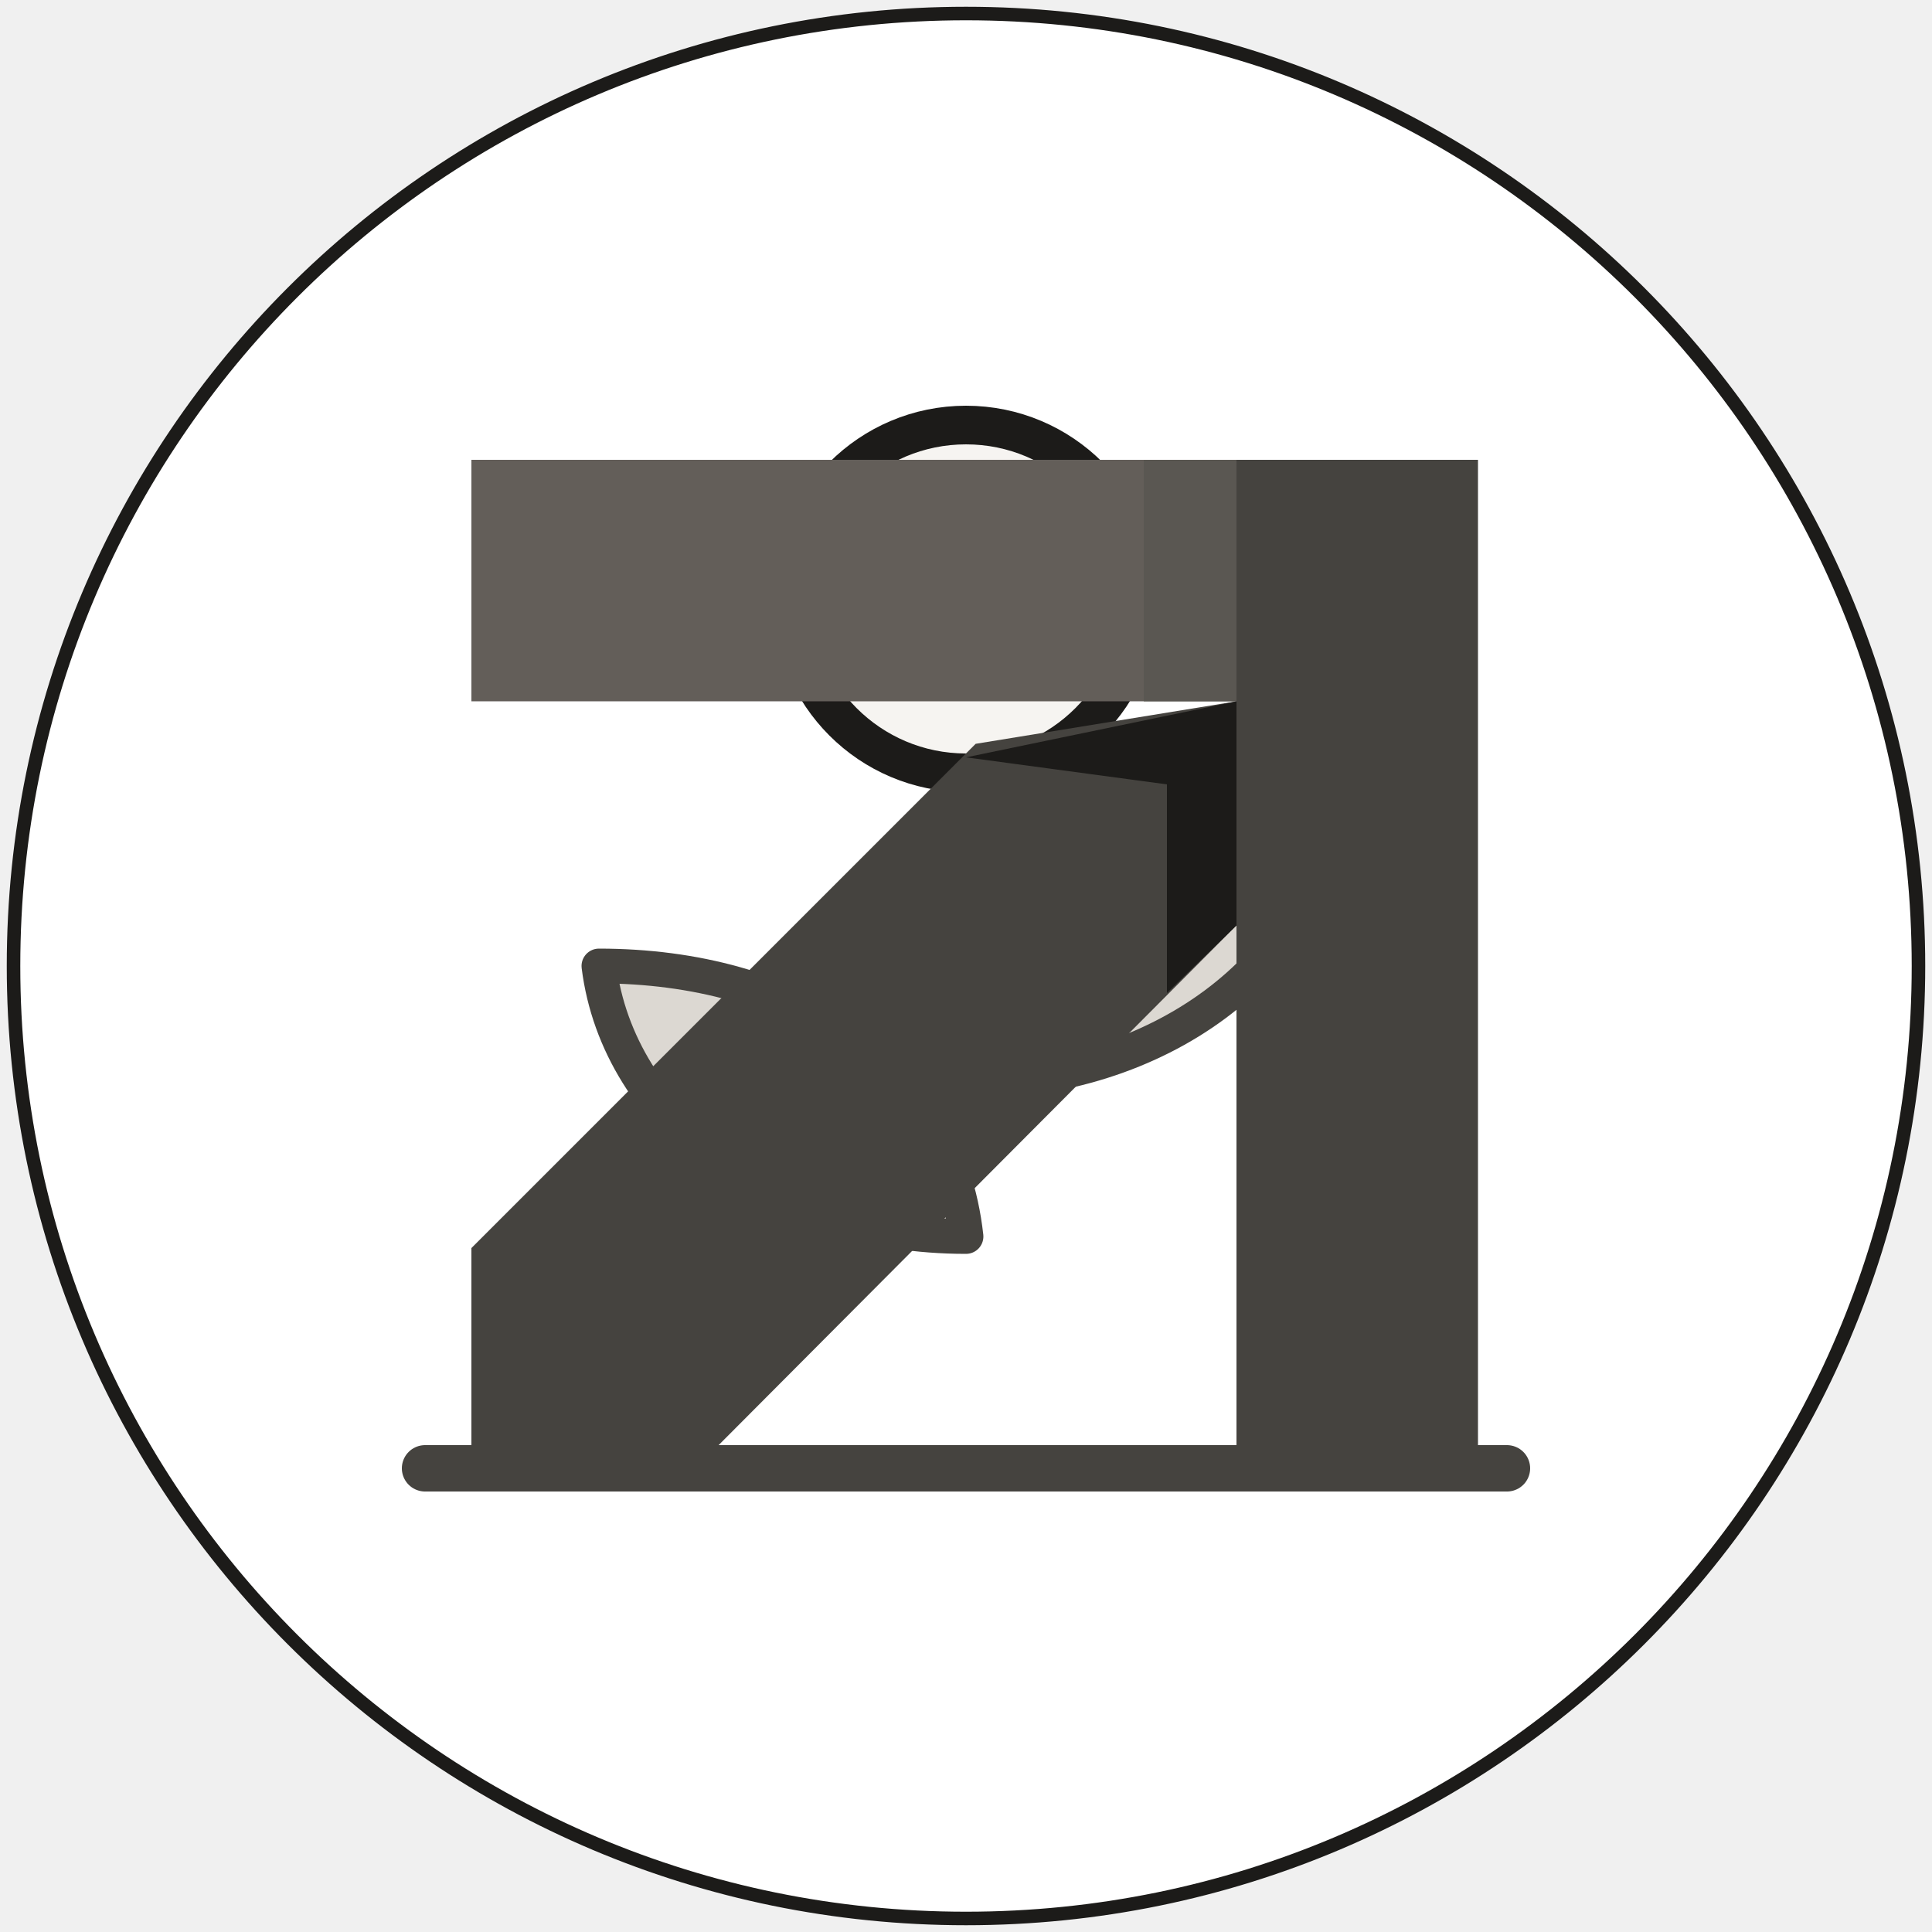
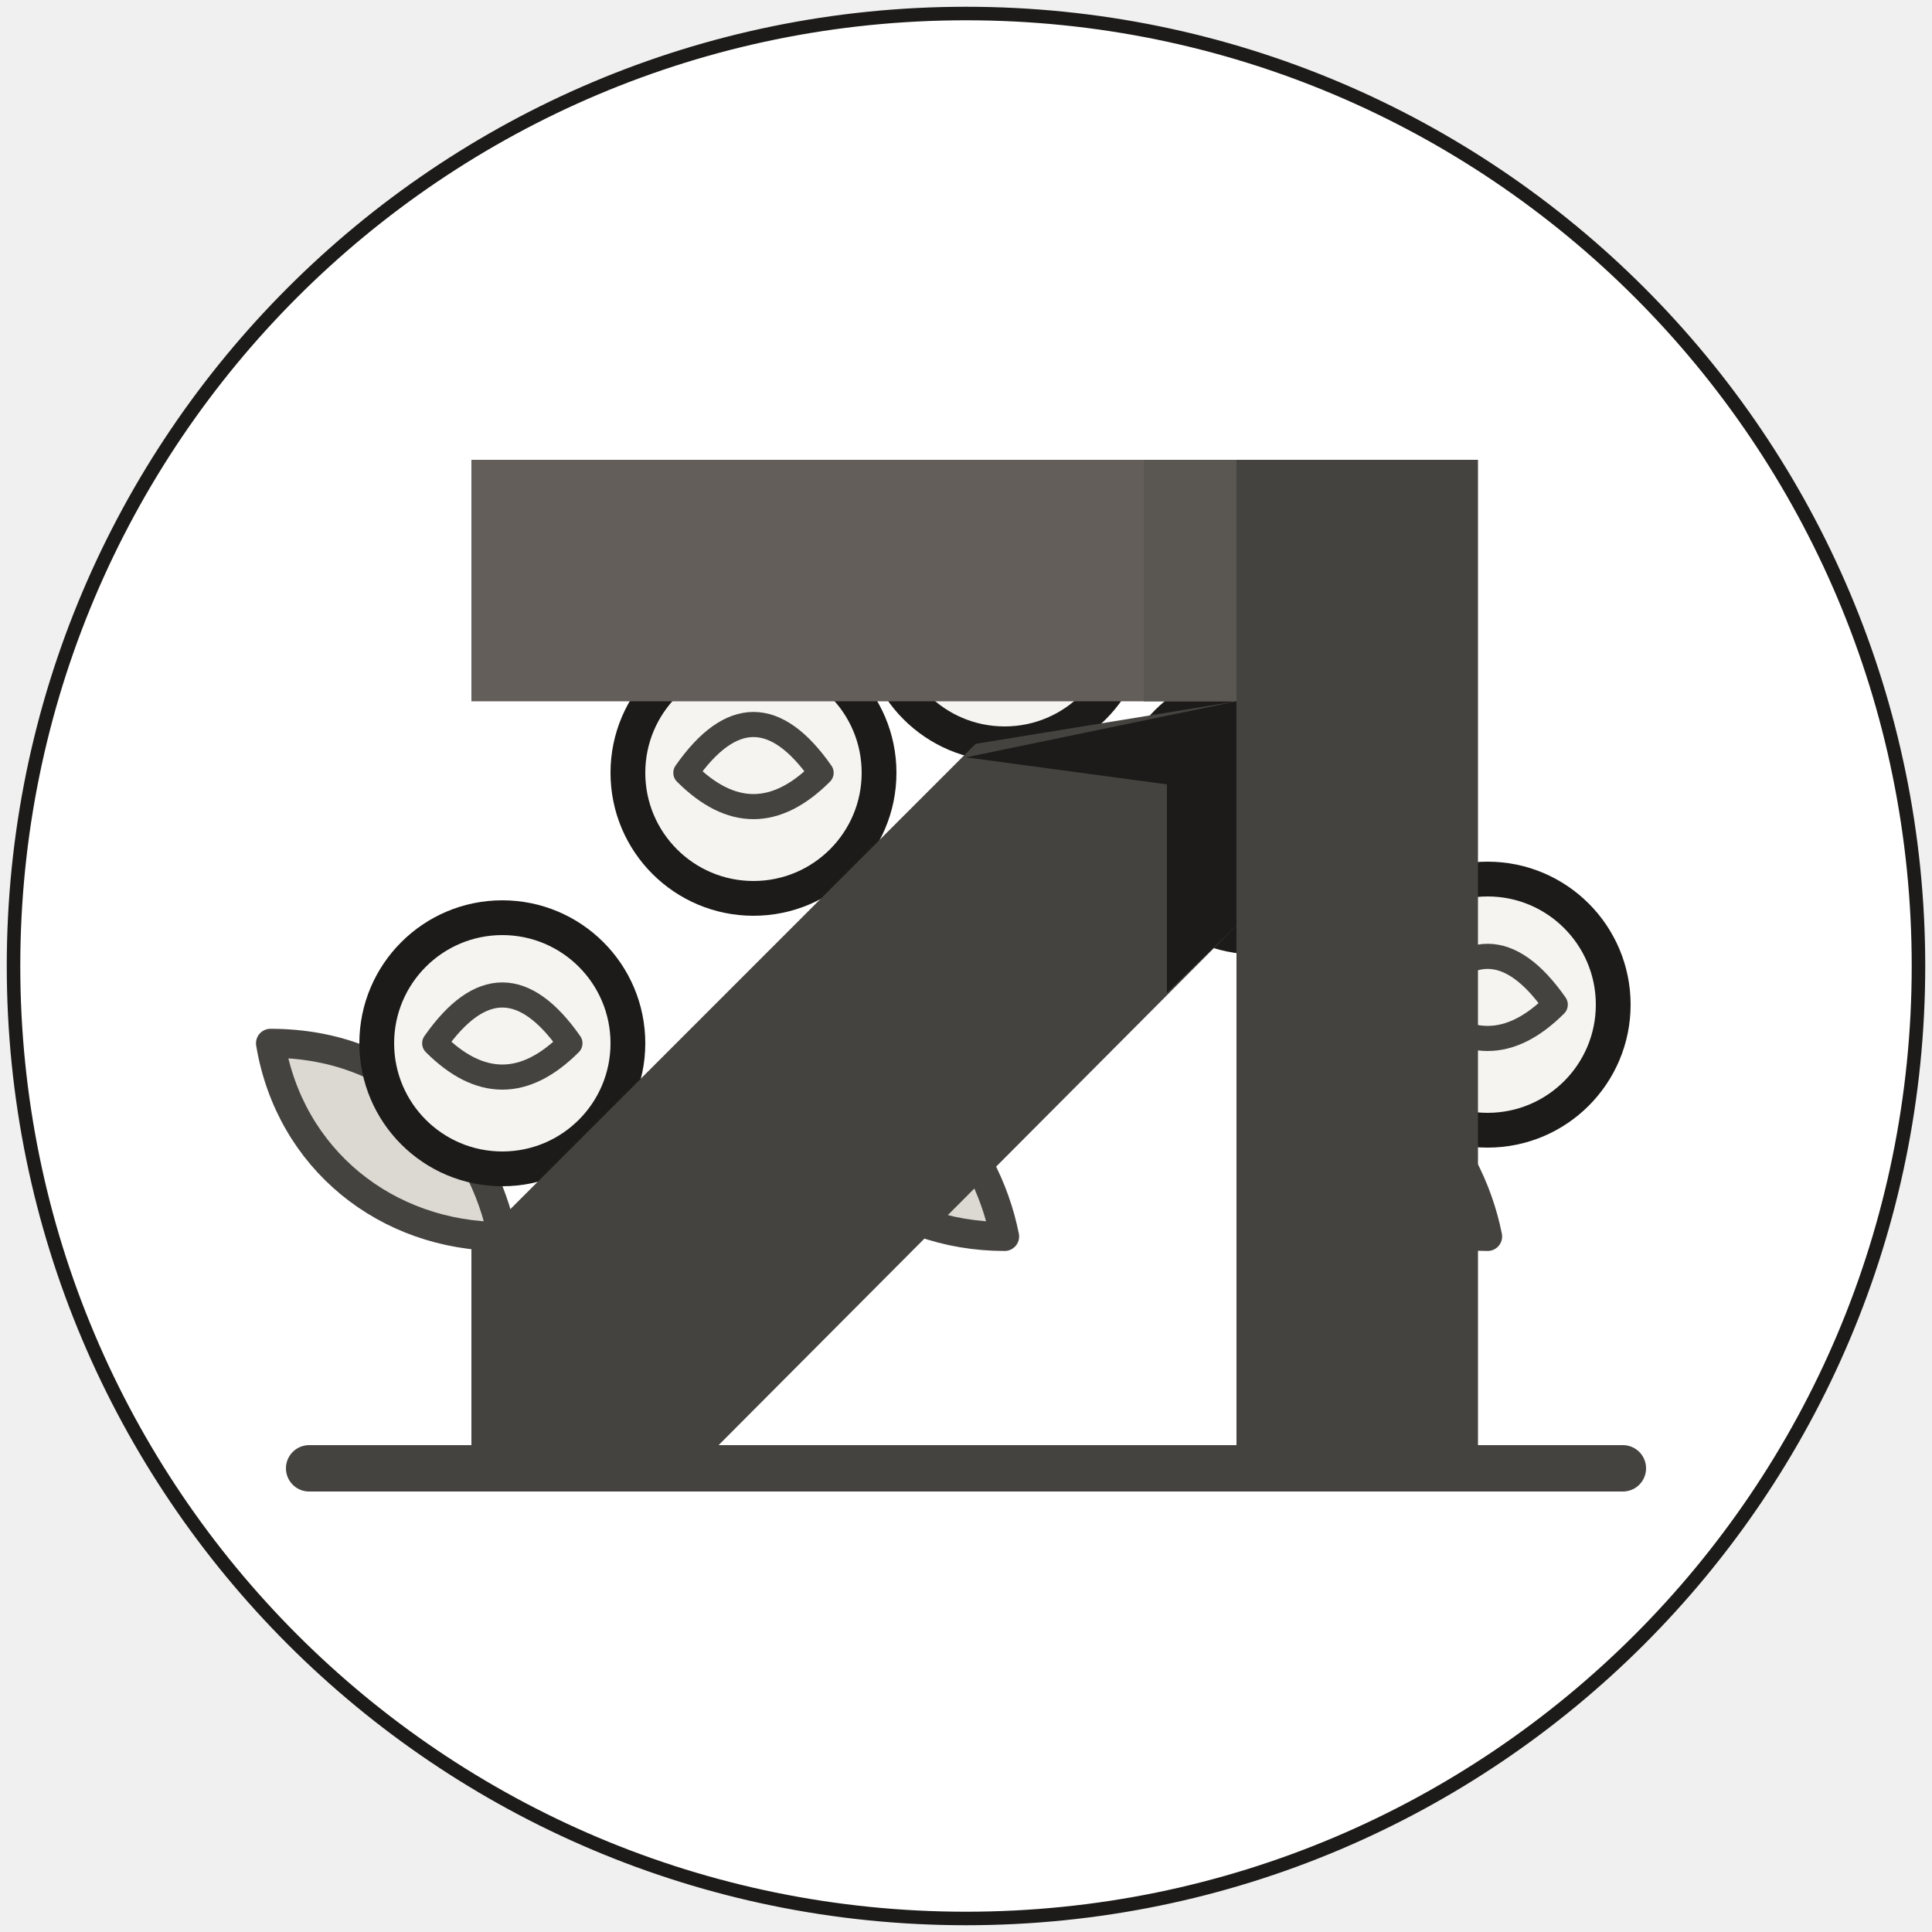
<svg xmlns="http://www.w3.org/2000/svg" viewBox="0 0 100 100" width="100" height="100" role="img" aria-label="Upande Production">
  <style>
    .arrow  { transform-box: view-box; transform-origin: 50px 50px;
              animation: rise 2.4s cubic-bezier(.3,.7,.2,1) both; }
    .pic    { animation: away 2.4s ease-in both; }
-     .stem { stroke-dasharray: 44; stroke-dashoffset: 44; animation: grow 2.4s ease-out both; }
+     .stem { stroke-dasharray: 50; stroke-dashoffset: 50; animation: grow 2.4s ease-out both; }
    .lf   { transform-box: fill-box; animation: leaf 2.4s ease-out both; }
-     .lf1  { transform-origin: 100% 100%; }
-     .lf2  { transform-origin: 0% 100%; }
+     .lfl  { transform-origin: 100% 100%; }
+     .lfr  { transform-origin: 0% 100%; }
    .bud  { transform-box: fill-box; transform-origin: 50% 50%; animation: bloom 2.4s cubic-bezier(.3,1.4,.4,1) both; }
-     @keyframes grow  { 0% { stroke-dashoffset: 44; } 26%, 100% { stroke-dashoffset: 0; } }
-     @keyframes leaf  { 0%, 20% { transform: scale(0); } 38%, 100% { transform: scale(1); } }
-     @keyframes bloom { 0%, 30% { transform: scale(0); } 50%, 100% { transform: scale(1); } }
+     .d0 { animation-delay: 0.00s; }
+     .d1 { animation-delay: 0.05s; }
+     .d2 { animation-delay: 0.10s; }
+     .d3 { animation-delay: 0.15s; }
+     .d4 { animation-delay: 0.20s; }
+     @keyframes grow  { 0% { stroke-dashoffset: 50; } 28%, 100% { stroke-dashoffset: 0; } }
+     @keyframes leaf  { 0%, 22% { transform: scale(0); } 40%, 100% { transform: scale(1); } }
+     @keyframes bloom { 0%, 28% { transform: scale(0); } 48%, 100% { transform: scale(1); } }
    @keyframes rise {
      0%, 32%   { transform: translate(0, 12px) scale(.3); opacity: 0; }
      38%       { opacity: 1; }
      56%, 64%  { transform: translate(0, -15px) scale(.36); opacity: 1; }
      92%, 100% { transform: translate(0, 0) scale(1); opacity: 1; }
    }
    @keyframes away {
      0%, 54%   { opacity: 1; transform: translate(0, 0); }
      74%, 100% { opacity: 0; transform: translate(0, 10px); }
    }
    @media (prefers-reduced-motion: reduce) {
      .arrow, .pic *, .pic { animation: none; }
      .pic { display: none; }
    }
  </style>
  <circle cx="50" cy="50" r="49.3" fill="#ffffff" stroke="#1c1b19" stroke-width="0.7" />
  <g class="pic">
-     <line x1="22" y1="76" x2="78" y2="76" stroke="#45433f" stroke-width="2.4" stroke-linecap="round" />
-     <line class="stem" x1="50" y1="76" x2="50" y2="36" stroke="#45433f" stroke-width="2.6" stroke-linecap="round" />
-     <path class="lf lf1" d="M50 64 C40 64 32 58 31 50 C41 50 49 55 50 64 Z" fill="#dcd8d2" stroke="#45433f" stroke-width="1.8" stroke-linejoin="round" />
-     <path class="lf lf2" d="M50 56 C60 56 68 50 69 42 C59 42 51 47 50 56 Z" fill="#dcd8d2" stroke="#45433f" stroke-width="1.8" stroke-linejoin="round" />
-     <g class="bud">
-       <circle cx="50" cy="31" r="9" fill="#f6f4f1" stroke="#1c1b19" stroke-width="2" />
-       <path d="M45 31 Q50 24 55 31 Q50 36 45 31 Z" fill="none" stroke="#45433f" stroke-width="1.6" stroke-linejoin="round" />
+     <line x1="16" y1="76" x2="84" y2="76" stroke="#45433f" stroke-width="2.4" stroke-linecap="round" />
+     <line class="stem d0" x1="26" y1="76" x2="26" y2="59" stroke="#45433f" stroke-width="2.2" stroke-linecap="round" />
+     <path class="lf lfl d0" d="M26 64 C20 64 15 60 14 54 C21 54 25 59 26 64 Z" fill="#dcd8d2" stroke="#45433f" stroke-width="1.5" stroke-linejoin="round" />
+     <g class="bud d0">
+       <circle cx="26" cy="54" r="6.5" fill="#f6f4f1" stroke="#1c1b19" stroke-width="1.8" />
+       <path d="M22.5 54 Q26 49 29.5 54 Q26 57.5 22.5 54 Z" fill="none" stroke="#45433f" stroke-width="1.3" stroke-linejoin="round" />
+     </g>
+     <line class="stem d1" x1="39" y1="76" x2="39" y2="45" stroke="#45433f" stroke-width="2.2" stroke-linecap="round" />
+     <path class="lf lfr d1" d="M39 64 C45 64 50 60 51 54 C44 54 40 59 39 64 Z" fill="#dcd8d2" stroke="#45433f" stroke-width="1.5" stroke-linejoin="round" />
+     <g class="bud d1">
+       <circle cx="39" cy="40" r="6.5" fill="#f6f4f1" stroke="#1c1b19" stroke-width="1.8" />
+       <path d="M35.5 40 Q39 35 42.5 40 Q39 43.5 35.5 40 Z" fill="none" stroke="#45433f" stroke-width="1.3" stroke-linejoin="round" />
+     </g>
+     <line class="stem d2" x1="52" y1="76" x2="52" y2="37" stroke="#45433f" stroke-width="2.2" stroke-linecap="round" />
+     <path class="lf lfl d2" d="M52 64 C46 64 41 60 40 54 C47 54 51 59 52 64 Z" fill="#dcd8d2" stroke="#45433f" stroke-width="1.5" stroke-linejoin="round" />
+     <g class="bud d2">
+       <circle cx="52" cy="32" r="6.5" fill="#f6f4f1" stroke="#1c1b19" stroke-width="1.8" />
+       <path d="M48.5 32 Q52 27 55.5 32 Q52 35.5 48.5 32 Z" fill="none" stroke="#45433f" stroke-width="1.3" stroke-linejoin="round" />
+     </g>
+     <line class="stem d3" x1="65" y1="76" x2="65" y2="47" stroke="#45433f" stroke-width="2.2" stroke-linecap="round" />
+     <path class="lf lfr d3" d="M65 64 C71 64 76 60 77 54 C70 54 66 59 65 64 Z" fill="#dcd8d2" stroke="#45433f" stroke-width="1.5" stroke-linejoin="round" />
+     <g class="bud d3">
+       <circle cx="65" cy="42" r="6.5" fill="#f6f4f1" stroke="#1c1b19" stroke-width="1.8" />
+       <path d="M61.5 42 Q65 37 68.5 42 Q65 45.5 61.5 42 Z" fill="none" stroke="#45433f" stroke-width="1.3" stroke-linejoin="round" />
+     </g>
+     <line class="stem d4" x1="77" y1="76" x2="77" y2="57" stroke="#45433f" stroke-width="2.2" stroke-linecap="round" />
+     <path class="lf lfl d4" d="M77 64 C71 64 66 60 65 54 C72 54 76 59 77 64 Z" fill="#dcd8d2" stroke="#45433f" stroke-width="1.5" stroke-linejoin="round" />
+     <g class="bud d4">
+       <circle cx="77" cy="52" r="6.5" fill="#f6f4f1" stroke="#1c1b19" stroke-width="1.8" />
+       <path d="M73.5 52 Q77 47 80.5 52 Q77 55.5 73.5 52 Z" fill="none" stroke="#45433f" stroke-width="1.3" stroke-linejoin="round" />
    </g>
  </g>
  <g class="arrow">
    <polygon points="24.4,23.8 64,23.8 64,36.3 24.4,36.3" fill="#635e59" />
    <polygon points="59.2,23.8 64,23.8 64,36.3 59.2,36.3" fill="#5a5752" />
    <polygon points="64,23.8 76.5,23.8 76.5,76.2 64,76.2" fill="#45433f" />
    <polygon points="24.4,64.6 50.5,38.5 64,36.3 64,47.9 35.8,76.2 24.4,76.2" fill="#45433f" />
    <polygon points="50,39.2 64,36.3 64,47.9 60.4,51.4 60.4,40.6" fill="#1c1b19" />
  </g>
</svg>
